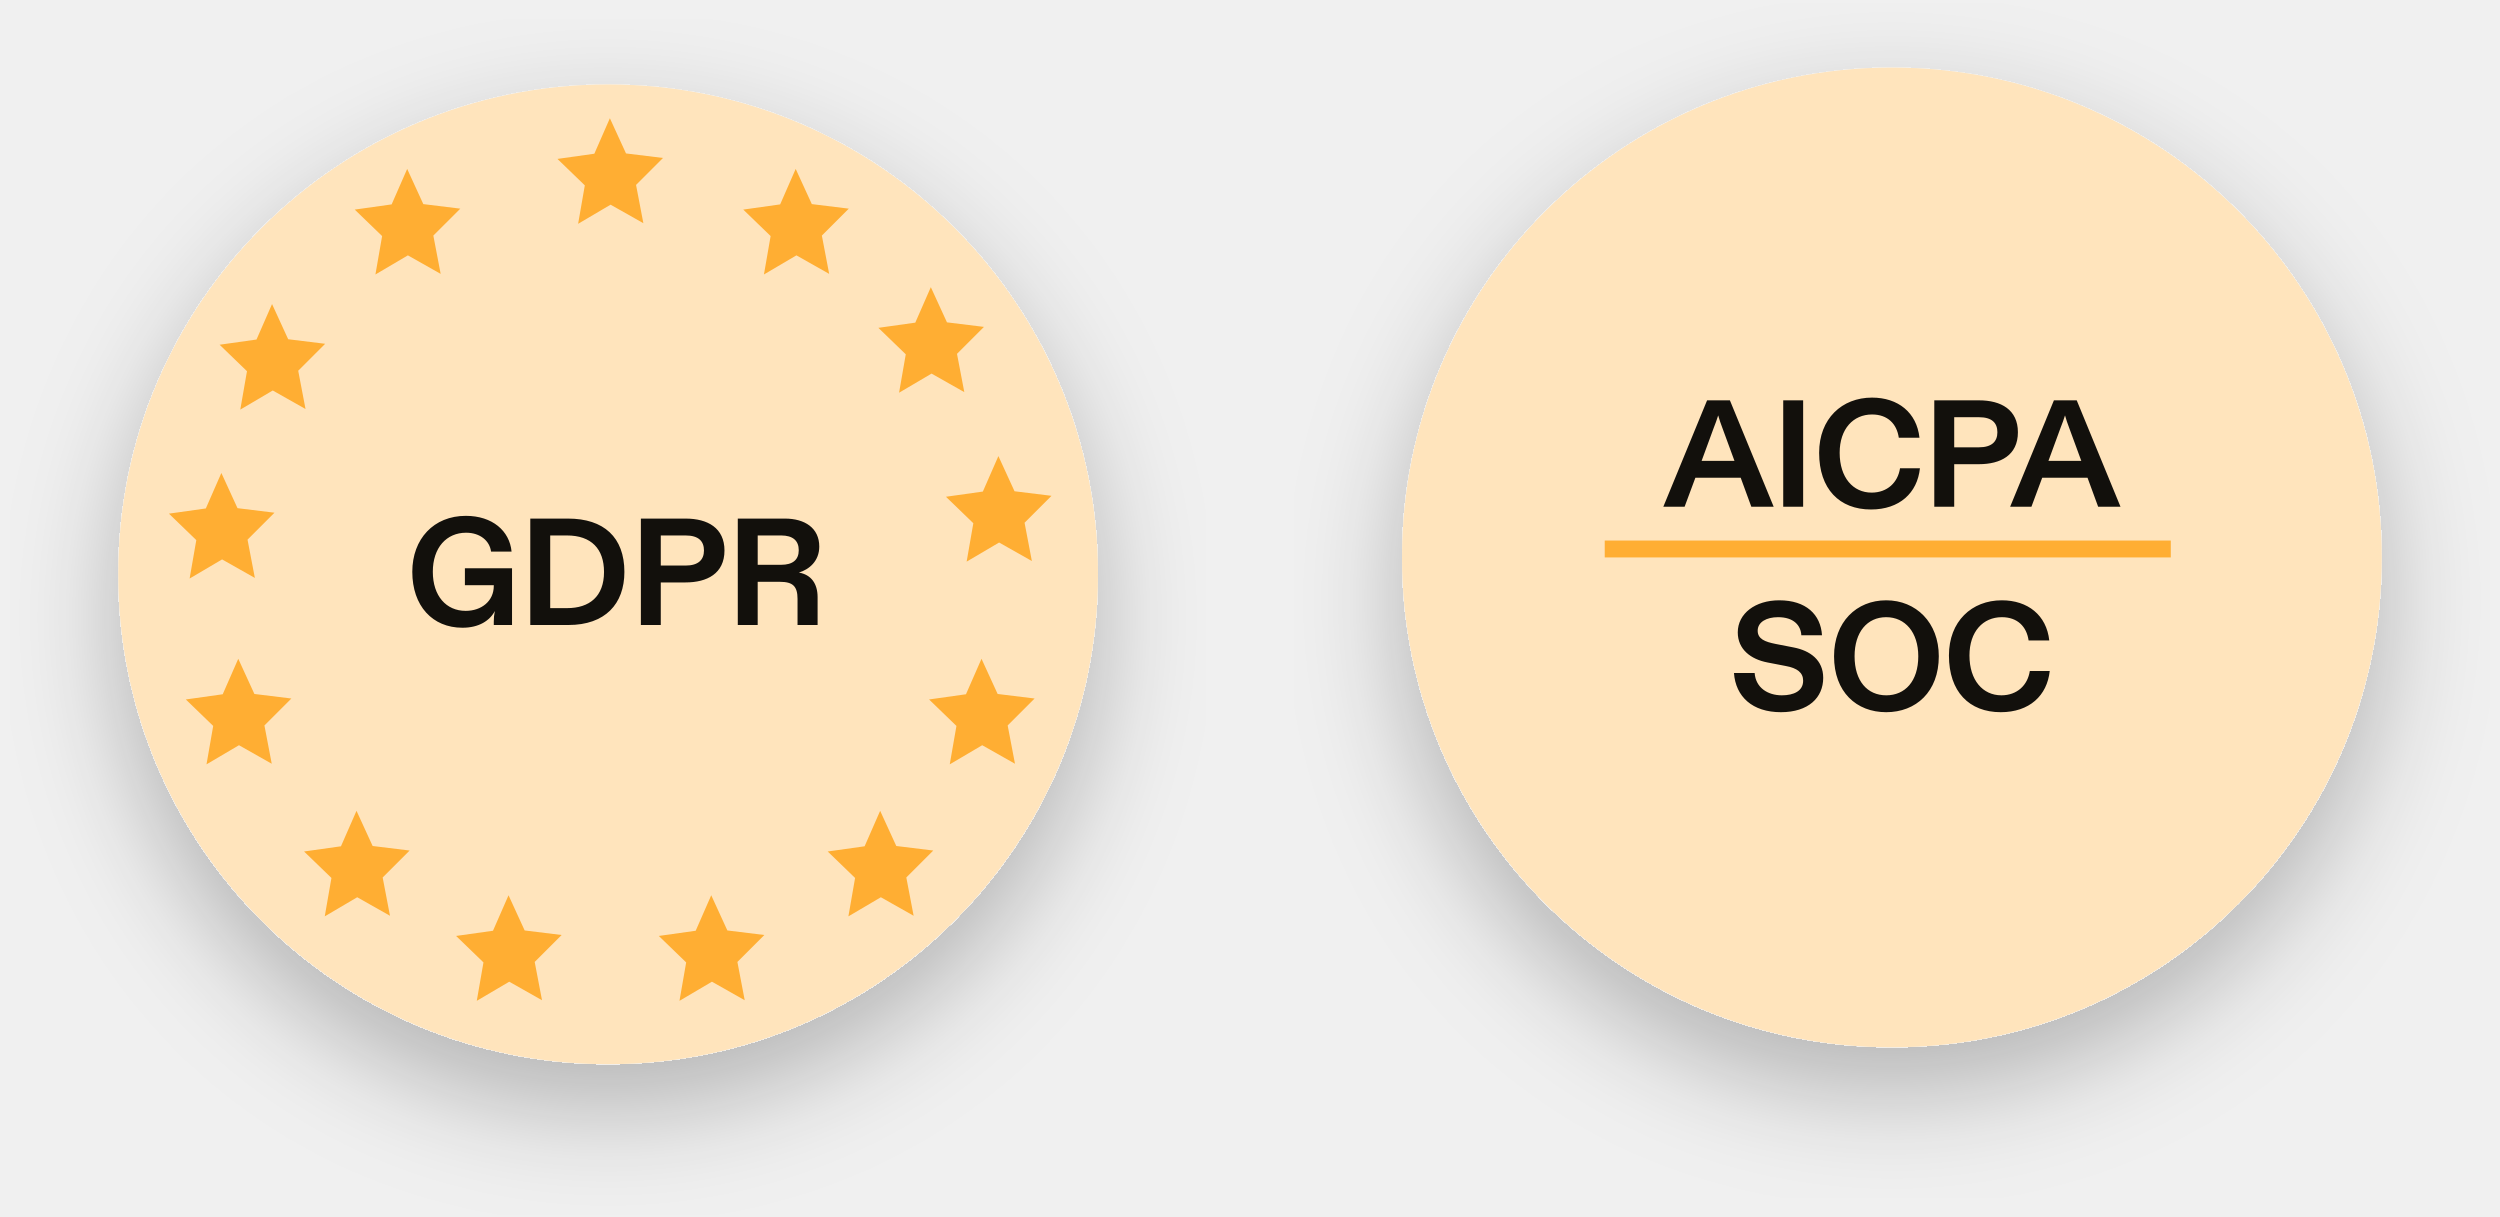
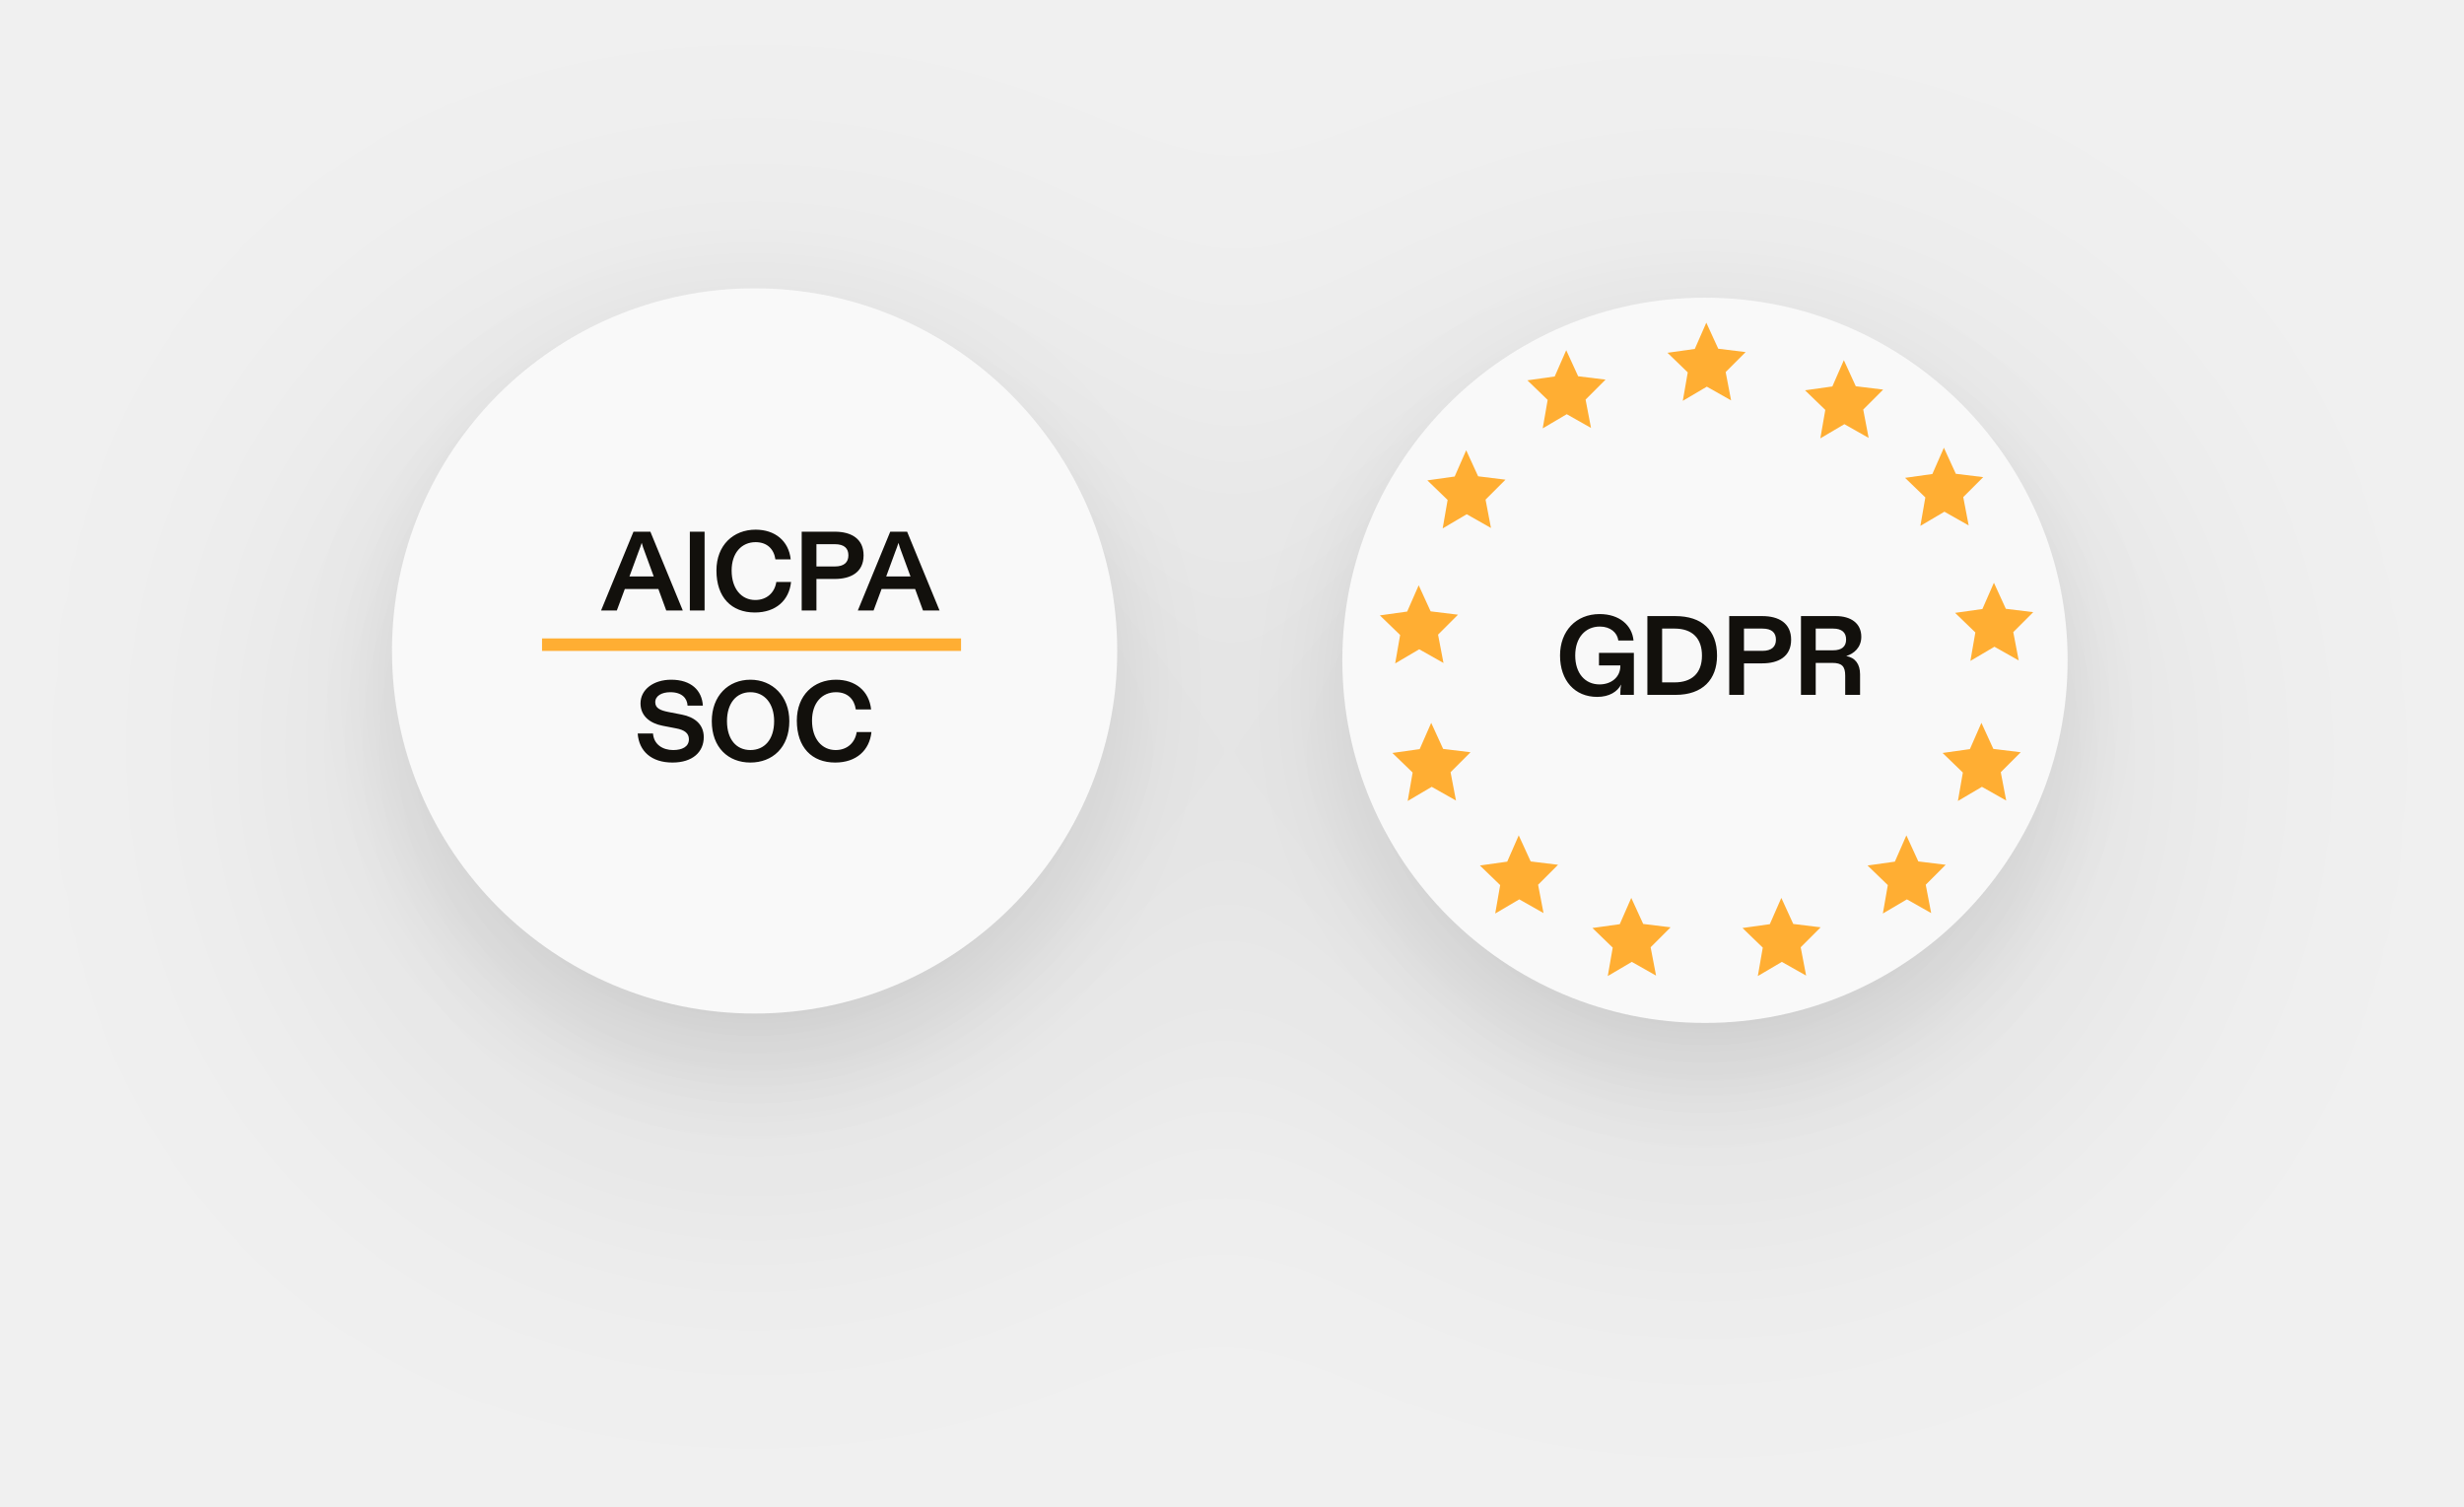
- <svg xmlns="http://www.w3.org/2000/svg" width="148" height="72" fill="none">
-   <g filter="url(#a)">
-     <circle cx="112" cy="33" r="29" fill="#FFE4BC" />
+ <svg xmlns="http://www.w3.org/2000/svg" width="247" height="151" viewBox="0 0 247 151" fill="none">
+   <g filter="url(#filter0_dd_4678_4225)">
+     <circle cx="75.644" cy="65.25" r="36.35" fill="#F9F9F9" />
+     <path d="M68.445 61.195L65.196 53.298H63.503L60.254 61.195H61.834L62.635 59.041H65.997L66.786 61.195H68.445ZM64 55.329C64.124 55.013 64.225 54.742 64.327 54.415C64.417 54.742 64.507 55.002 64.632 55.329L65.534 57.788H63.097L64 55.329ZM69.153 53.298V61.195H70.631V53.298H69.153ZM75.665 61.398C77.786 61.398 79.106 60.169 79.298 58.341H77.82C77.662 59.39 76.883 60.146 75.71 60.146C74.334 60.146 73.341 59.029 73.341 57.19C73.341 55.419 74.345 54.347 75.744 54.347C76.906 54.347 77.583 55.047 77.73 56.073H79.264C79.061 54.201 77.673 53.095 75.744 53.095C73.51 53.095 71.818 54.652 71.818 57.19C71.818 59.875 73.319 61.398 75.665 61.398ZM81.842 61.195V58.036H83.681C85.272 58.036 86.569 57.382 86.569 55.667C86.569 53.998 85.328 53.298 83.681 53.298H80.364V61.195H81.842ZM81.842 54.55H83.681C84.651 54.55 85.046 54.979 85.046 55.667C85.046 56.355 84.629 56.784 83.681 56.784H81.842V54.55ZM94.183 61.195L90.933 53.298H89.241L85.992 61.195H87.572L88.373 59.041H91.734L92.524 61.195H94.183ZM89.738 55.329C89.862 55.013 89.963 54.742 90.065 54.415C90.155 54.742 90.245 55.002 90.369 55.329L91.272 57.788H88.835L89.738 55.329Z" fill="#12100C" />
+     <path d="M67.411 76.439C69.442 76.439 70.548 75.368 70.548 73.89C70.548 72.57 69.577 71.87 68.348 71.633L67.016 71.374C66.215 71.216 65.685 71.002 65.685 70.392C65.685 69.749 66.34 69.388 67.197 69.388C68.37 69.388 68.889 70.009 68.923 70.731H70.457C70.367 69.197 69.273 68.136 67.287 68.136C65.505 68.136 64.207 69.118 64.207 70.516C64.207 71.78 65.177 72.513 66.418 72.75L67.761 73.01C68.63 73.168 69.058 73.506 69.058 74.104C69.058 74.871 68.359 75.187 67.479 75.187C66.43 75.187 65.538 74.623 65.46 73.529H63.925C64.049 75.289 65.29 76.439 67.411 76.439ZM75.221 76.439C77.433 76.439 79.125 74.928 79.125 72.288C79.125 69.783 77.433 68.136 75.221 68.136C73.01 68.136 71.352 69.749 71.352 72.288C71.352 74.939 73.01 76.439 75.221 76.439ZM75.221 75.187C73.822 75.187 72.875 74.127 72.875 72.288C72.875 70.494 73.811 69.388 75.221 69.388C76.632 69.388 77.602 70.516 77.602 72.288C77.602 74.149 76.62 75.187 75.221 75.187ZM83.724 76.439C85.845 76.439 87.165 75.21 87.356 73.382H85.879C85.721 74.431 84.942 75.187 83.769 75.187C82.392 75.187 81.4 74.07 81.4 72.231C81.4 70.46 82.404 69.388 83.803 69.388C84.965 69.388 85.642 70.088 85.788 71.114H87.323C87.12 69.242 85.732 68.136 83.803 68.136C81.569 68.136 79.877 69.693 79.877 72.231C79.877 74.916 81.377 76.439 83.724 76.439Z" fill="#12100C" />
+     <line x1="54.335" y1="64.623" x2="96.34" y2="64.623" stroke="#FFAE33" stroke-width="1.254" />
+     <g clip-path="url(#clip0_4678_4225)">
+       <circle cx="170.913" cy="66.191" r="36.352" fill="#F9F9F9" />
+       <path fill-rule="evenodd" clip-rule="evenodd" d="M173.531 40.135L171.099 38.76L168.69 40.179L169.186 37.329L167.154 35.364L169.893 34.978L171.046 32.346L172.243 34.957L174.987 35.294L172.987 37.294L173.531 40.135Z" fill="#FFAE33" />
+       <path fill-rule="evenodd" clip-rule="evenodd" d="M181.052 97.797L178.619 96.422L176.21 97.841L176.706 94.991L174.674 93.026L177.413 92.641L178.567 90.008L179.763 92.619L182.507 92.956L180.508 94.956L181.052 97.797Z" fill="#FFAE33" />
+       <path fill-rule="evenodd" clip-rule="evenodd" d="M166.009 97.797L163.577 96.422L161.168 97.841L161.664 94.991L159.632 93.026L162.371 92.641L163.524 90.008L164.721 92.619L167.465 92.956L165.465 94.956L166.009 97.797Z" fill="#FFAE33" />
+       <path fill-rule="evenodd" clip-rule="evenodd" d="M202.362 66.205L199.929 64.83L197.52 66.249L198.016 63.399L195.984 61.435L198.723 61.049L199.877 58.416L201.073 61.028L203.817 61.364L201.818 63.364L202.362 66.205Z" fill="#FFAE33" />
+       <path fill-rule="evenodd" clip-rule="evenodd" d="M144.7 66.459L142.267 65.084L139.858 66.503L140.354 63.653L138.322 61.688L141.061 61.303L142.215 58.67L143.411 61.282L146.155 61.618L144.156 63.618L144.7 66.459Z" fill="#FFAE33" />
+       <path fill-rule="evenodd" clip-rule="evenodd" d="M145.953 80.248L143.521 78.873L141.112 80.292L141.608 77.442L139.576 75.478L142.315 75.092L143.469 72.459L144.665 75.071L147.409 75.407L145.41 77.407L145.953 80.248Z" fill="#FFAE33" />
+       <path fill-rule="evenodd" clip-rule="evenodd" d="M154.728 91.529L152.296 90.154L149.886 91.573L150.383 88.723L148.351 86.759L151.089 86.373L152.243 83.74L153.44 86.352L156.184 86.688L154.184 88.688L154.728 91.529Z" fill="#FFAE33" />
+       <path fill-rule="evenodd" clip-rule="evenodd" d="M187.319 43.896L184.887 42.52L182.478 43.94L182.974 41.089L180.942 39.125L183.681 38.739L184.834 36.106L186.031 38.718L188.775 39.054L186.776 41.055L187.319 43.896Z" fill="#FFAE33" />
+       <path fill-rule="evenodd" clip-rule="evenodd" d="M197.347 52.671L194.915 51.295L192.505 52.715L193.002 49.864L190.97 47.9L193.709 47.514L194.862 44.881L196.059 47.493L198.803 47.829L196.803 49.83L197.347 52.671Z" fill="#FFAE33" />
+       <path fill-rule="evenodd" clip-rule="evenodd" d="M201.108 80.248L198.676 78.873L196.267 80.292L196.763 77.442L194.731 75.478L197.47 75.092L198.624 72.459L199.82 75.071L202.564 75.407L200.565 77.407L201.108 80.248Z" fill="#FFAE33" />
+       <path fill-rule="evenodd" clip-rule="evenodd" d="M193.587 91.529L191.155 90.154L188.745 91.573L189.241 88.723L187.209 86.759L189.948 86.373L191.102 83.74L192.299 86.352L195.043 86.688L193.043 88.688L193.587 91.529Z" fill="#FFAE33" />
+       <path fill-rule="evenodd" clip-rule="evenodd" d="M149.46 52.924L147.028 51.548L144.619 52.968L145.115 50.118L143.083 48.153L145.822 47.767L146.976 45.135L148.172 47.746L150.916 48.083L148.917 50.083L149.46 52.924Z" fill="#FFAE33" />
+       <path fill-rule="evenodd" clip-rule="evenodd" d="M159.488 42.896L157.056 41.52L154.647 42.94L155.143 40.089L153.111 38.125L155.85 37.739L157.003 35.106L158.2 37.718L160.944 38.054L158.944 40.055L159.488 42.896Z" fill="#FFAE33" />
+       <path d="M160.106 69.858C161.336 69.858 162.137 69.328 162.509 68.617C162.453 68.877 162.43 69.136 162.43 69.407V69.655H163.784V65.447H160.287V66.7H162.43V66.756C162.43 67.884 161.516 68.606 160.343 68.606C158.899 68.606 157.906 67.501 157.906 65.707C157.906 63.913 158.922 62.807 160.377 62.807C161.426 62.807 162.126 63.416 162.227 64.206H163.75C163.604 62.672 162.329 61.555 160.354 61.555C157.974 61.555 156.383 63.27 156.383 65.707C156.383 68.234 157.872 69.858 160.106 69.858ZM167.971 69.655C170.69 69.655 172.122 68.098 172.122 65.718C172.122 63.146 170.599 61.758 167.937 61.758H165.139V69.655H167.971ZM166.617 63.01H167.858C169.674 63.01 170.611 64.014 170.611 65.718C170.611 67.546 169.527 68.403 167.869 68.403H166.617V63.01ZM174.822 69.655V66.496H176.661C178.252 66.496 179.549 65.842 179.549 64.127C179.549 62.458 178.308 61.758 176.661 61.758H173.344V69.655H174.822ZM174.822 63.01H176.661C177.631 63.01 178.026 63.439 178.026 64.127C178.026 64.815 177.609 65.244 176.661 65.244H174.822V63.01ZM182.014 69.655V66.451H183.673C184.632 66.451 184.97 66.79 184.97 67.726V69.655H186.459V67.591C186.459 66.575 185.974 65.921 185.072 65.763C185.827 65.537 186.583 64.917 186.583 63.834C186.583 62.458 185.512 61.758 184.034 61.758H180.536V69.655H182.014ZM182.014 63.01H183.752C184.62 63.01 185.06 63.394 185.06 64.105C185.06 64.815 184.62 65.188 183.752 65.188H182.014V63.01Z" fill="#12100C" />
+     </g>
  </g>
-   <path d="m105.002 30-2.592-6.3h-1.35L98.468 30h1.26l.639-1.719h2.682l.63 1.719h1.323Zm-3.546-4.68c.099-.252.18-.468.261-.729.072.261.144.468.243.729l.72 1.962h-1.944l.72-1.962Zm4.111-1.62V30h1.179v-6.3h-1.179Zm5.195 6.462c1.692 0 2.745-.981 2.898-2.439h-1.179c-.126.837-.747 1.44-1.683 1.44-1.098 0-1.89-.891-1.89-2.358 0-1.413.801-2.268 1.917-2.268.927 0 1.467.558 1.584 1.377h1.224c-.162-1.494-1.269-2.376-2.808-2.376-1.782 0-3.132 1.242-3.132 3.267 0 2.142 1.197 3.357 3.069 3.357Zm4.927-.162v-2.52h1.467c1.269 0 2.304-.522 2.304-1.89 0-1.332-.99-1.89-2.304-1.89h-2.646V30h1.179Zm0-5.301h1.467c.774 0 1.089.342 1.089.891 0 .549-.333.891-1.089.891h-1.467v-1.782ZM125.534 30l-2.592-6.3h-1.35L119 30h1.26l.639-1.719h2.682l.63 1.719h1.323Zm-3.546-4.68c.099-.252.18-.468.261-.729.072.261.144.468.243.729l.72 1.962h-1.944l.72-1.962ZM105.432 42.162c1.62 0 2.502-.855 2.502-2.034 0-1.053-.774-1.611-1.755-1.8l-1.062-.207c-.639-.126-1.062-.297-1.062-.783 0-.513.522-.801 1.206-.801.936 0 1.35.495 1.377 1.071h1.224c-.072-1.224-.945-2.07-2.529-2.07-1.422 0-2.457.783-2.457 1.899 0 1.008.774 1.593 1.764 1.782l1.071.207c.693.126 1.035.396 1.035.873 0 .612-.558.864-1.26.864-.837 0-1.548-.45-1.611-1.323h-1.224c.099 1.404 1.089 2.322 2.781 2.322Zm6.231 0c1.764 0 3.114-1.206 3.114-3.312 0-1.998-1.35-3.312-3.114-3.312-1.764 0-3.087 1.287-3.087 3.312 0 2.115 1.323 3.312 3.087 3.312Zm0-.999c-1.116 0-1.872-.846-1.872-2.313 0-1.431.747-2.313 1.872-2.313s1.899.9 1.899 2.313c0 1.485-.783 2.313-1.899 2.313Zm6.783.999c1.692 0 2.745-.981 2.898-2.439h-1.179c-.126.837-.747 1.44-1.683 1.44-1.098 0-1.89-.891-1.89-2.358 0-1.413.801-2.268 1.917-2.268.927 0 1.467.558 1.584 1.377h1.224c-.162-1.494-1.269-2.376-2.808-2.376-1.782 0-3.132 1.242-3.132 3.267 0 2.142 1.197 3.357 3.069 3.357Z" fill="#12100C" />
-   <path stroke="#FFAE33" d="M95 32.5h33.511" />
-   <g filter="url(#b)">
-     <circle cx="36" cy="34" r="29" fill="#FFE4BC" />
-   </g>
-   <path fill-rule="evenodd" clip-rule="evenodd" d="m38.087 13.214-1.94-1.097-1.922 1.132.396-2.274L33 9.408l2.185-.308.92-2.1.955 2.083 2.189.269-1.595 1.595.433 2.267ZM44.087 59.214l-1.94-1.097-1.922 1.132.396-2.274L39 55.408l2.185-.308.92-2.1.955 2.083 2.189.269-1.595 1.595.433 2.267ZM32.087 59.214l-1.94-1.097-1.922 1.132.396-2.274L27 55.408l2.185-.308.92-2.1.955 2.083 2.189.269-1.595 1.595.433 2.267ZM61.087 33.214l-1.94-1.097-1.922 1.132.396-2.274L56 29.408l2.185-.308.92-2.1.955 2.083 2.189.269-1.595 1.595.433 2.267ZM15.088 34.214l-1.94-1.097-1.923 1.132.396-2.274L10 30.408l2.185-.308.92-2.1.955 2.083 2.189.269-1.595 1.595.434 2.267ZM16.087 45.214l-1.94-1.097-1.922 1.132.396-2.274L11 41.408l2.185-.308.92-2.1.955 2.083 2.189.269-1.595 1.595.433 2.267ZM23.087 54.214l-1.94-1.097-1.922 1.132.396-2.274L18 50.408l2.185-.308.92-2.1.955 2.083 2.189.269-1.595 1.595.433 2.267ZM49.087 16.214l-1.94-1.097-1.922 1.132.396-2.274L44 12.408l2.185-.308.92-2.1.955 2.083 2.189.269-1.595 1.595.433 2.267ZM57.087 23.214l-1.94-1.097-1.922 1.132.396-2.274L52 19.408l2.185-.308.92-2.1.955 2.083 2.189.269-1.595 1.595.433 2.267ZM60.087 45.214l-1.94-1.097-1.922 1.132.396-2.274L55 41.408l2.185-.308.92-2.1.955 2.083 2.189.269-1.595 1.595.433 2.267ZM54.087 54.214l-1.94-1.097-1.922 1.132.396-2.274L49 50.408l2.185-.308.92-2.1.955 2.083 2.189.269-1.595 1.595.433 2.267ZM18.087 24.214l-1.94-1.097-1.922 1.132.396-2.274L13 20.408l2.185-.308.92-2.1.955 2.083 2.189.269-1.595 1.595.433 2.267ZM26.087 16.214l-1.94-1.097-1.922 1.132.396-2.274L21 12.408l2.185-.308.92-2.1.955 2.083 2.189.269-1.595 1.595.433 2.267Z" fill="#FFAE33" />
-   <path d="M27.378 37.162c.981 0 1.62-.423 1.917-.99a2.934 2.934 0 0 0-.063.63V37h1.08v-3.357h-2.79v.999h1.71v.045c0 .9-.729 1.476-1.665 1.476-1.152 0-1.944-.882-1.944-2.313s.81-2.313 1.971-2.313c.837 0 1.395.486 1.476 1.116h1.215c-.117-1.224-1.134-2.115-2.709-2.115-1.899 0-3.168 1.368-3.168 3.312 0 2.016 1.188 3.312 2.97 3.312ZM33.652 37c2.17 0 3.312-1.242 3.312-3.141 0-2.052-1.215-3.159-3.339-3.159h-2.232V37h2.26Zm-1.08-5.301h.99c1.45 0 2.196.801 2.196 2.16 0 1.458-.864 2.142-2.187 2.142h-.999v-4.302ZM39.118 37v-2.52h1.467c1.27 0 2.304-.522 2.304-1.89 0-1.332-.99-1.89-2.304-1.89H37.94V37h1.18Zm0-5.301h1.467c.774 0 1.09.342 1.09.891 0 .549-.334.891-1.09.891h-1.467v-1.782ZM44.855 37v-2.556h1.324c.764 0 1.035.27 1.035 1.017V37h1.188v-1.647c0-.81-.388-1.332-1.108-1.458.604-.18 1.207-.675 1.207-1.539 0-1.098-.855-1.656-2.034-1.656h-2.79V37h1.178Zm0-5.301h1.387c.693 0 1.044.306 1.044.873s-.352.864-1.044.864h-1.386v-1.737Z" fill="#12100C" />
  <defs>
-     <filter id="a" x="76.632" y=".179" width="70.736" height="70.736" filterUnits="userSpaceOnUse" color-interpolation-filters="sRGB">
+     <filter id="filter0_dd_4678_4225" x="0.834" y="0.055" width="245.626" height="150.845" filterUnits="userSpaceOnUse" color-interpolation-filters="sRGB">
      <feFlood flood-opacity="0" result="BackgroundImageFix" />
-       <feColorMatrix in="SourceAlpha" values="0 0 0 0 0 0 0 0 0 0 0 0 0 0 0 0 0 0 127 0" result="hardAlpha" />
-       <feOffset dy="2.547" />
-       <feGaussianBlur stdDeviation="3.184" />
-       <feComposite in2="hardAlpha" operator="out" />
-       <feColorMatrix values="0 0 0 0 0 0 0 0 0 0 0 0 0 0 0 0 0 0 0.25 0" />
-       <feBlend in2="BackgroundImageFix" result="effect1_dropShadow" />
-       <feBlend in="SourceGraphic" in2="effect1_dropShadow" result="shape" />
+       <feColorMatrix in="SourceAlpha" type="matrix" values="0 0 0 0 0 0 0 0 0 0 0 0 0 0 0 0 0 0 127 0" result="hardAlpha" />
+       <feOffset dy="9.615" />
+       <feGaussianBlur stdDeviation="19.23" />
+       <feColorMatrix type="matrix" values="0 0 0 0 0 0 0 0 0 0 0 0 0 0 0 0 0 0 0.12 0" />
+       <feBlend mode="normal" in2="BackgroundImageFix" result="effect1_dropShadow_4678_4225" />
+       <feColorMatrix in="SourceAlpha" type="matrix" values="0 0 0 0 0 0 0 0 0 0 0 0 0 0 0 0 0 0 127 0" result="hardAlpha" />
+       <feOffset dy="3.846" />
+       <feGaussianBlur stdDeviation="4.807" />
+       <feColorMatrix type="matrix" values="0 0 0 0 0 0 0 0 0 0 0 0 0 0 0 0 0 0 0.08 0" />
+       <feBlend mode="normal" in2="effect1_dropShadow_4678_4225" result="effect2_dropShadow_4678_4225" />
+       <feBlend mode="normal" in="SourceGraphic" in2="effect2_dropShadow_4678_4225" result="shape" />
    </filter>
-     <filter id="b" x=".632" y="1.179" width="70.736" height="70.736" filterUnits="userSpaceOnUse" color-interpolation-filters="sRGB">
-       <feFlood flood-opacity="0" result="BackgroundImageFix" />
-       <feColorMatrix in="SourceAlpha" values="0 0 0 0 0 0 0 0 0 0 0 0 0 0 0 0 0 0 127 0" result="hardAlpha" />
-       <feOffset dy="2.547" />
-       <feGaussianBlur stdDeviation="3.184" />
-       <feComposite in2="hardAlpha" operator="out" />
-       <feColorMatrix values="0 0 0 0 0 0 0 0 0 0 0 0 0 0 0 0 0 0 0.25 0" />
-       <feBlend in2="BackgroundImageFix" result="effect1_dropShadow" />
-       <feBlend in="SourceGraphic" in2="effect1_dropShadow" result="shape" />
-     </filter>
+     <clipPath id="clip0_4678_4225">
+       <rect width="74" height="73" fill="white" transform="translate(134 29.8247)" />
+     </clipPath>
  </defs>
</svg>
